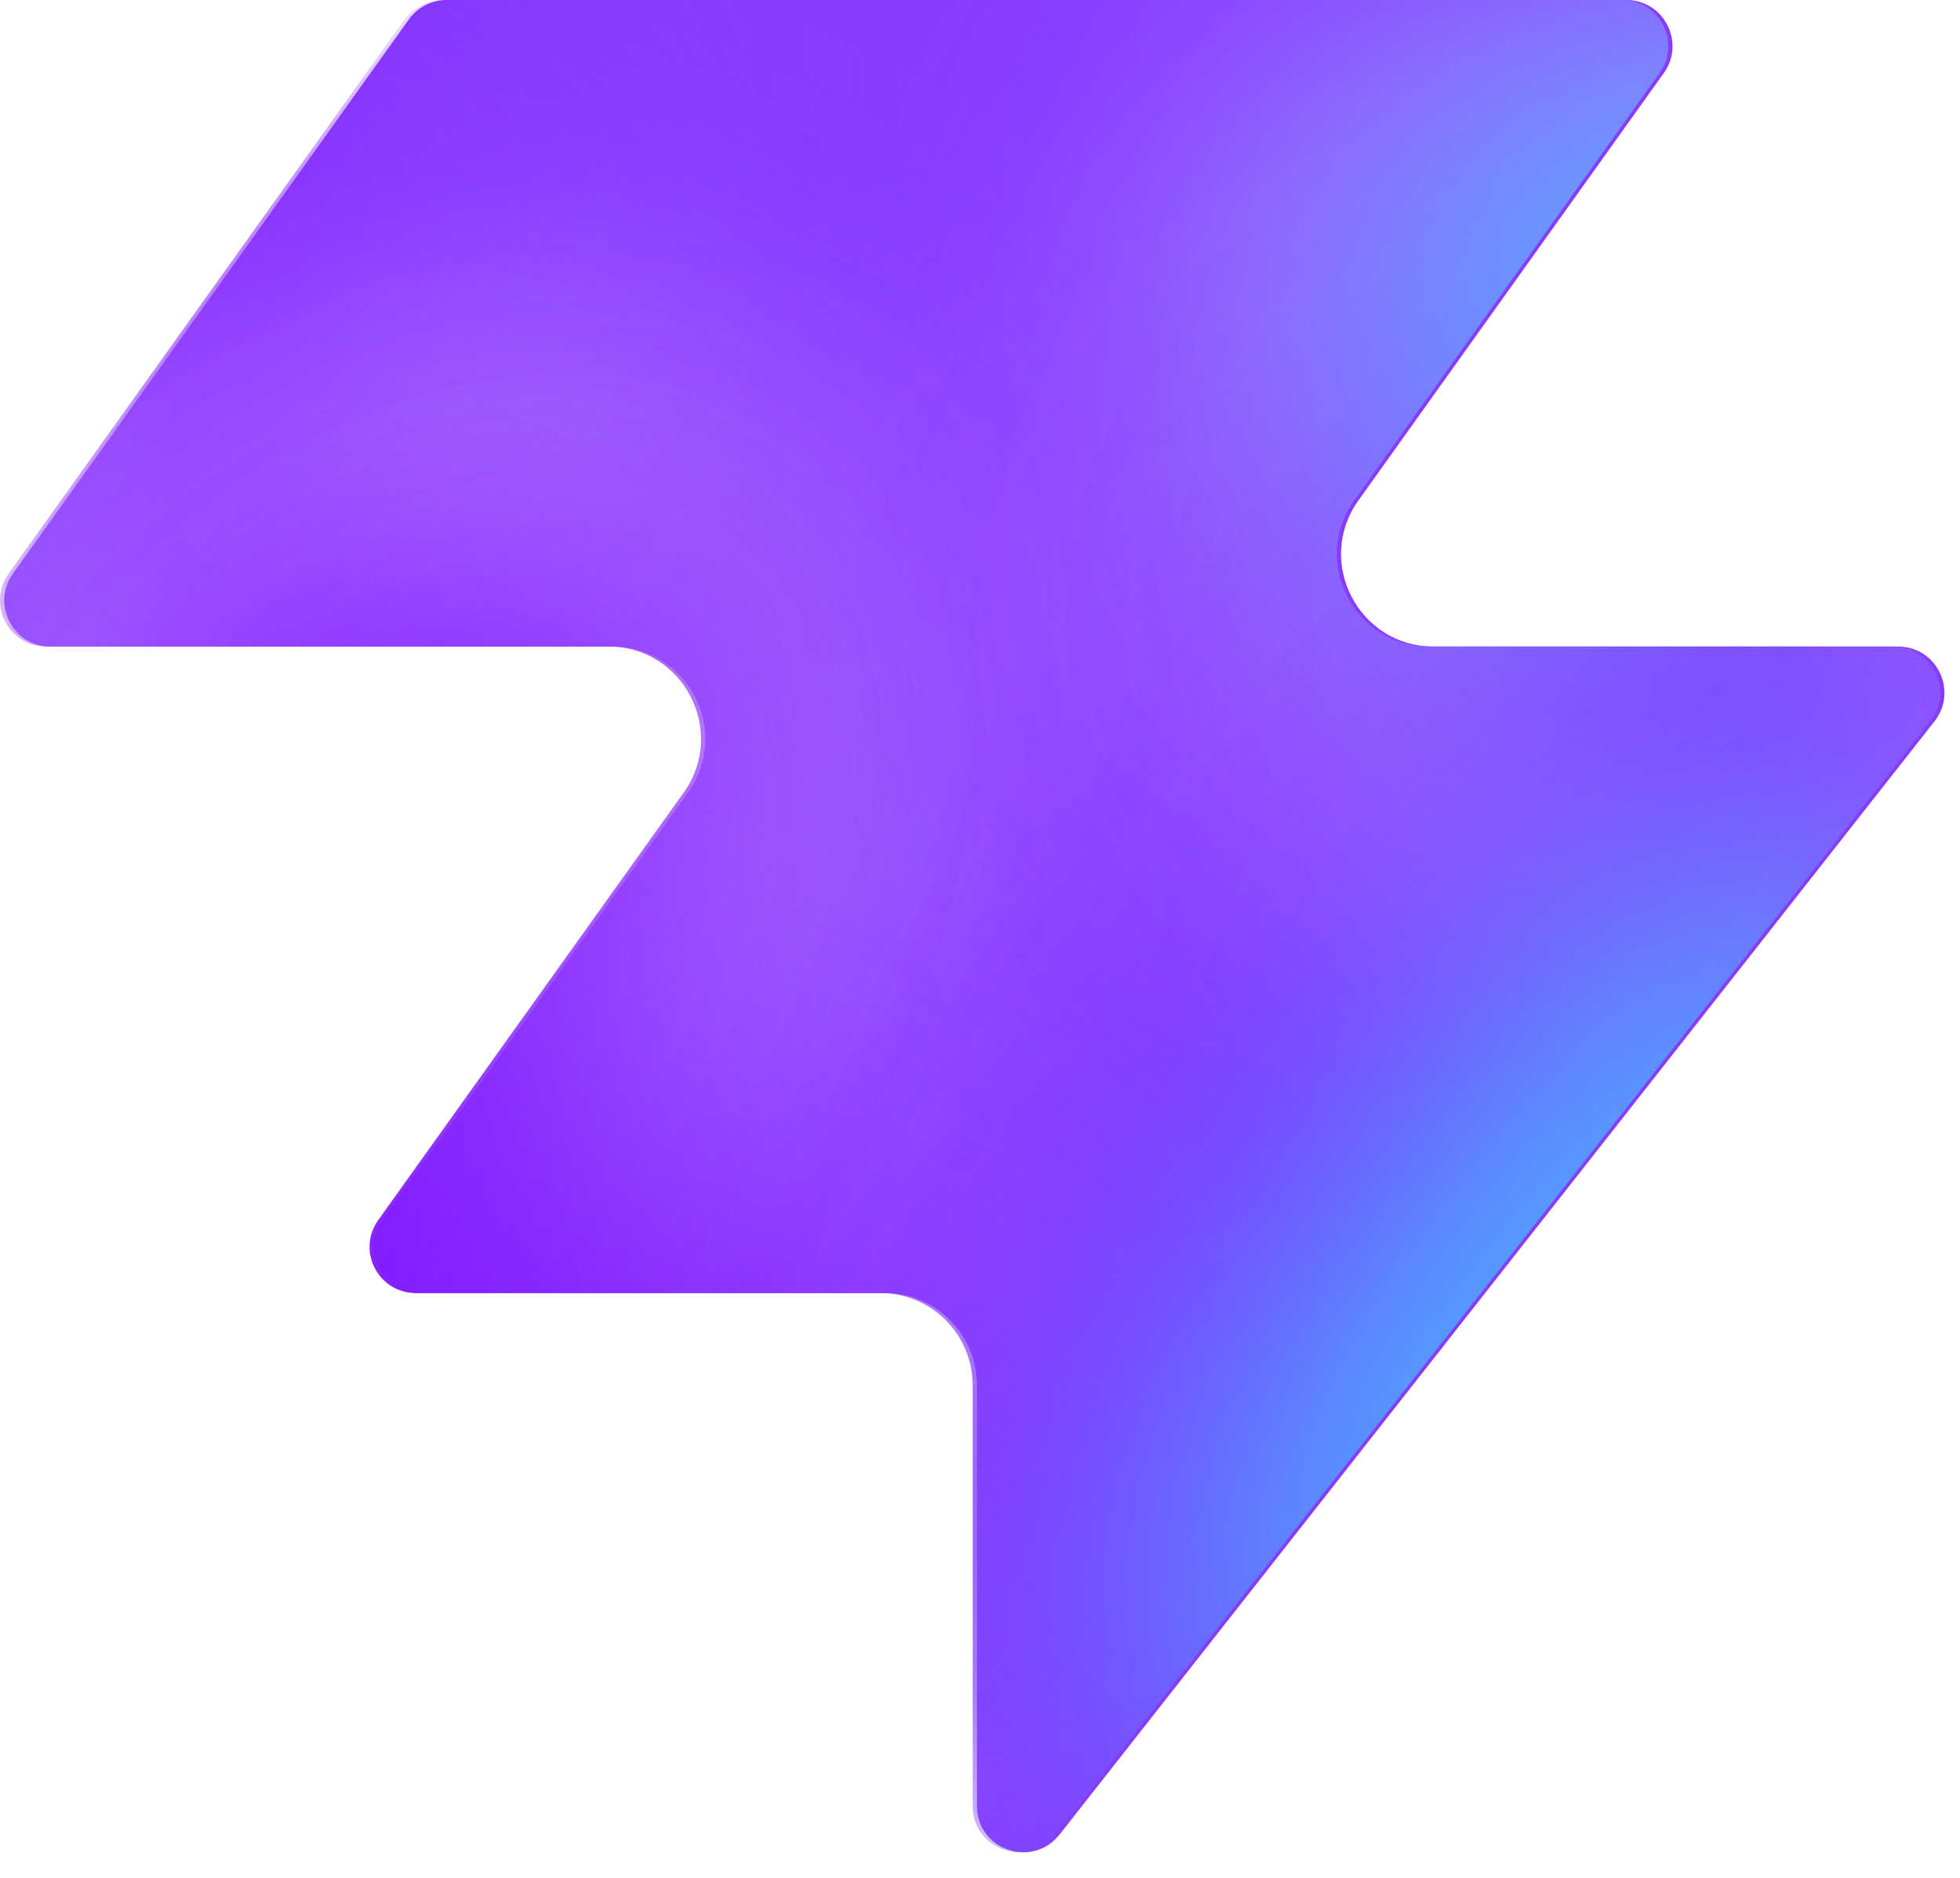
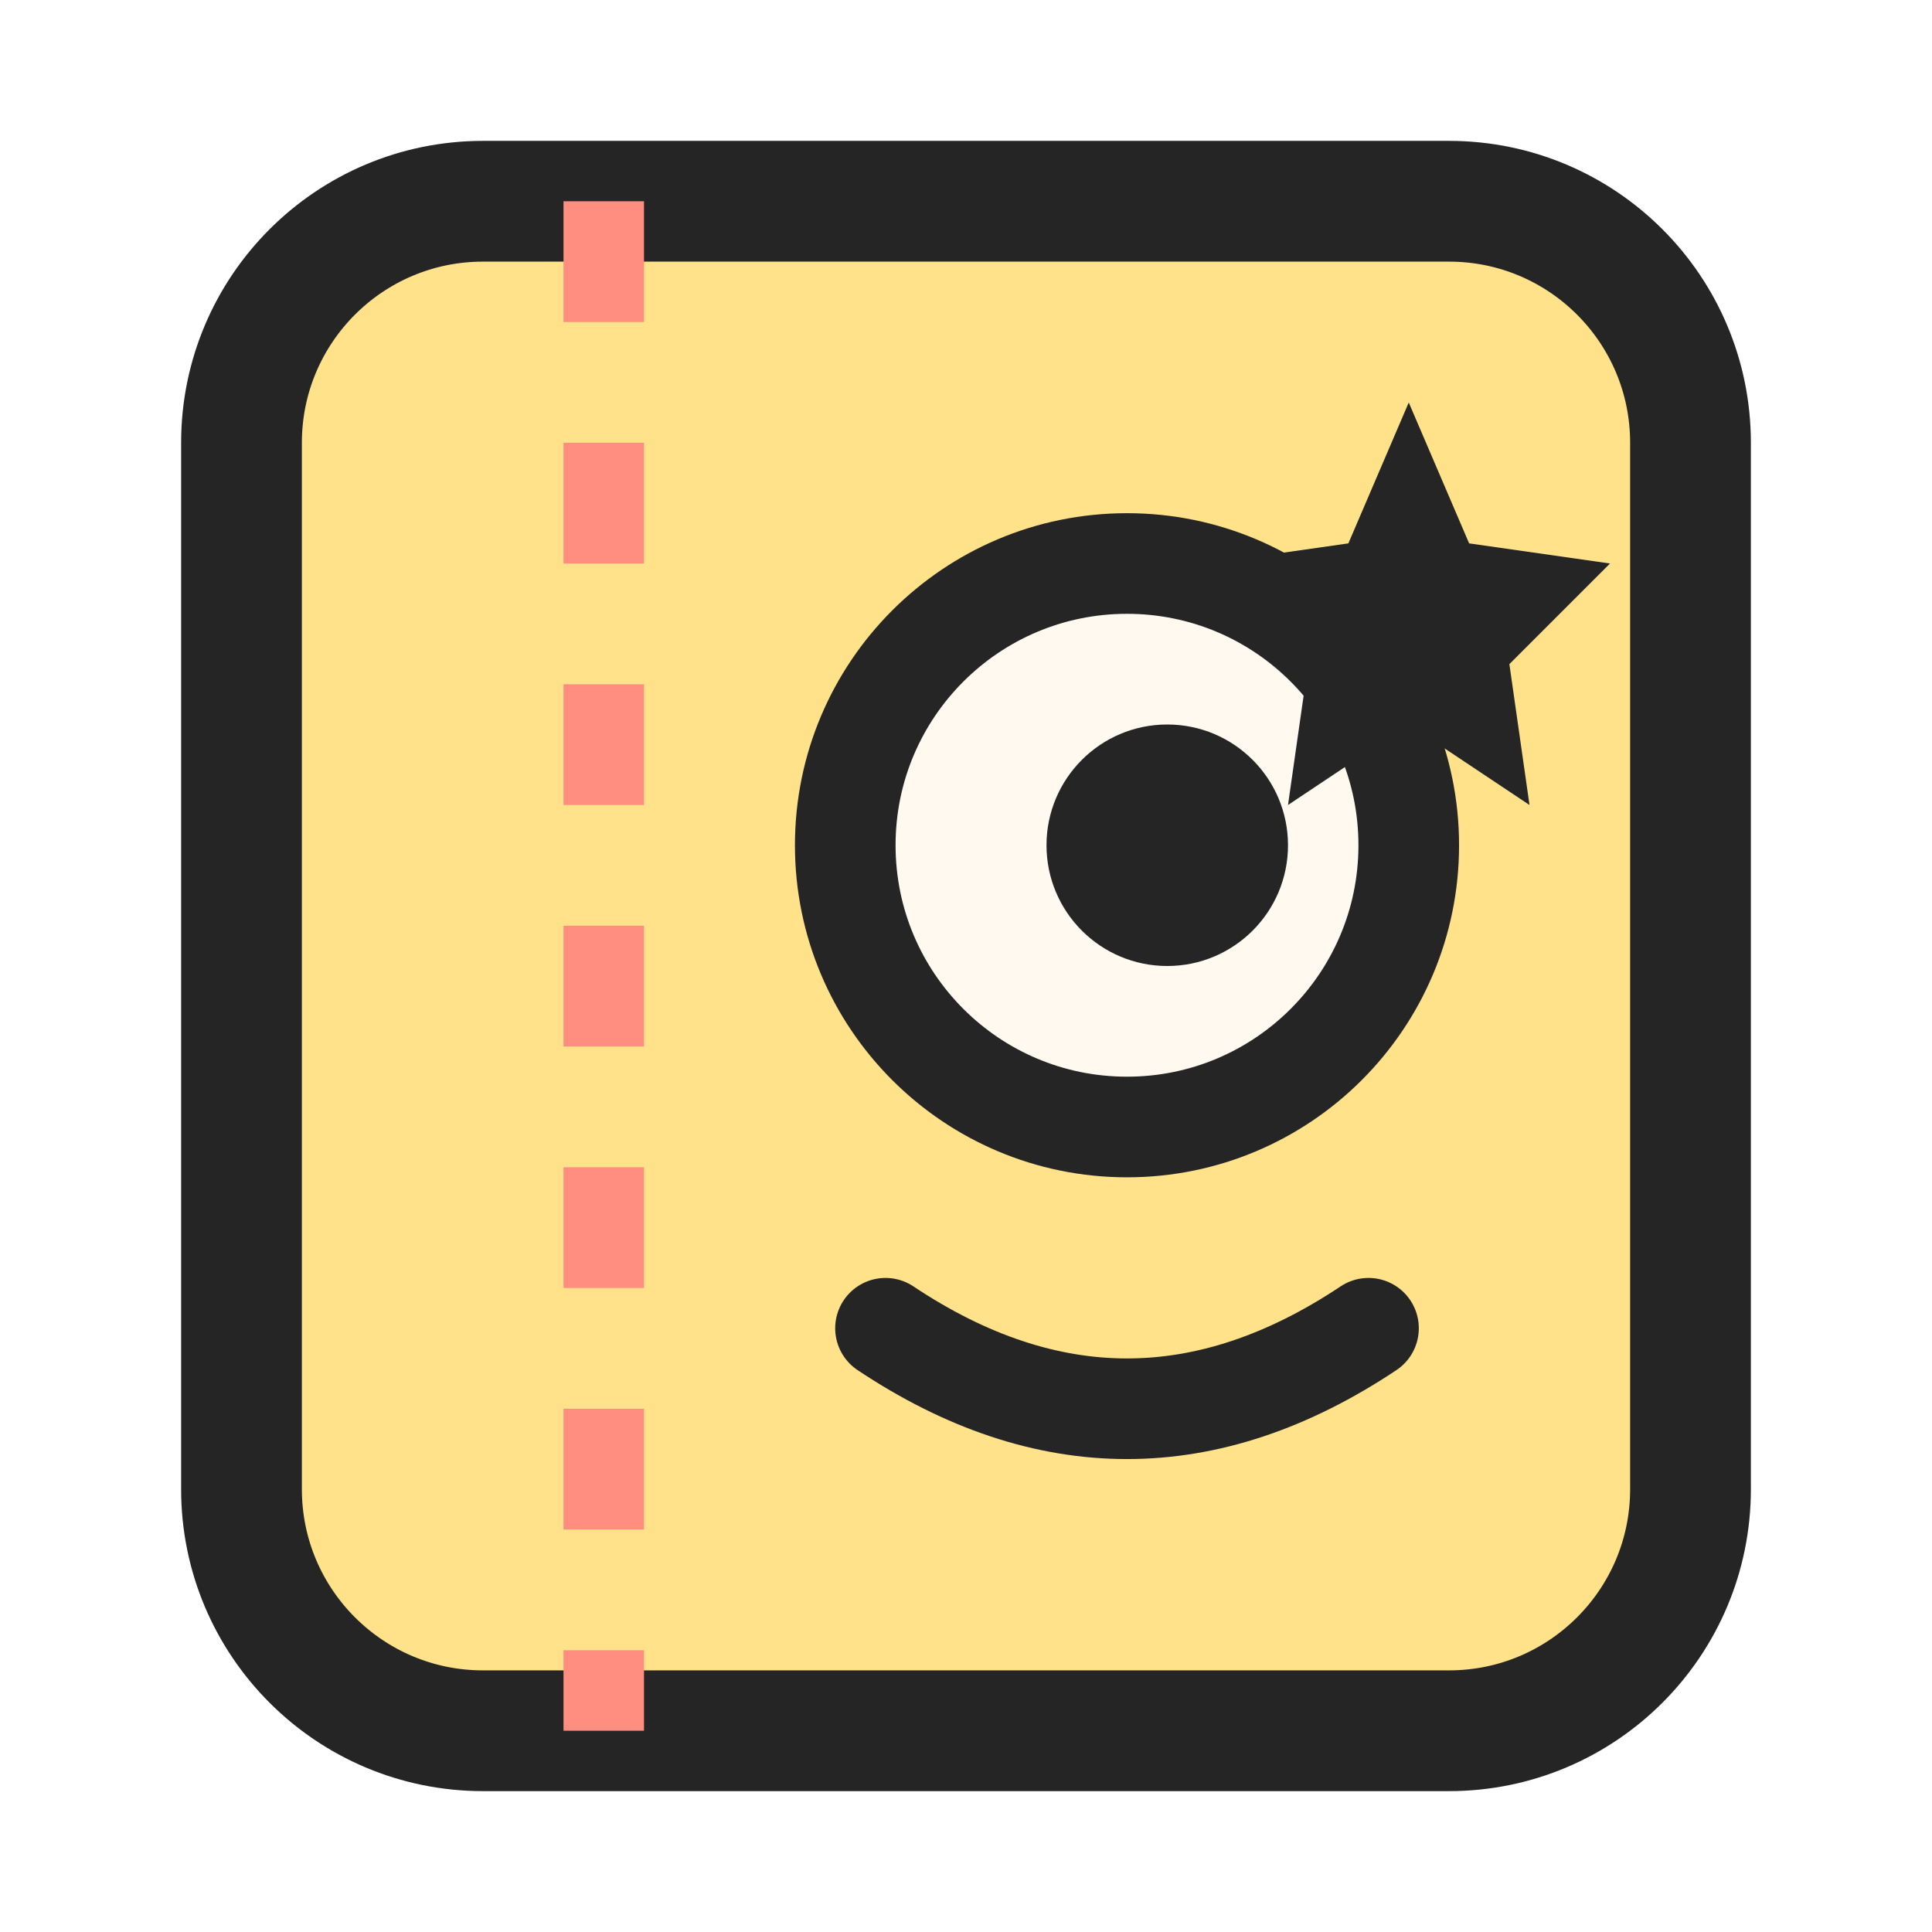
- <svg xmlns="http://www.w3.org/2000/svg" width="48" height="46" fill="none" viewBox="0 0 48 46">
-   <path fill="#863bff" d="M25.946 44.938c-.664.845-2.021.375-2.021-.698V33.937a2.26 2.26 0 0 0-2.262-2.262H10.287c-.92 0-1.456-1.04-.92-1.788l7.48-10.471c1.07-1.497 0-3.578-1.842-3.578H1.237c-.92 0-1.456-1.04-.92-1.788L10.013.474c.214-.297.556-.474.92-.474h28.894c.92 0 1.456 1.04.92 1.788l-7.48 10.471c-1.07 1.498 0 3.579 1.842 3.579h11.377c.943 0 1.473 1.088.89 1.83L25.947 44.94z" style="fill:#863bff;fill:color(display-p3 .525 .23 1);fill-opacity:1" />
-   <mask id="a" width="48" height="46" x="0" y="0" maskUnits="userSpaceOnUse" style="mask-type:alpha">
-     <path fill="#000" d="M25.842 44.938c-.664.844-2.021.375-2.021-.698V33.937a2.26 2.26 0 0 0-2.262-2.262H10.183c-.92 0-1.456-1.04-.92-1.788l7.48-10.471c1.07-1.498 0-3.579-1.842-3.579H1.133c-.92 0-1.456-1.04-.92-1.787L9.91.473c.214-.297.556-.474.92-.474h28.894c.92 0 1.456 1.04.92 1.788l-7.48 10.471c-1.07 1.498 0 3.578 1.842 3.578h11.377c.943 0 1.473 1.088.89 1.832L25.843 44.94z" style="fill:#000;fill-opacity:1" />
-   </mask>
-   <g mask="url(#a)">
-     <g filter="url(#b)">
-       <ellipse cx="5.508" cy="14.704" fill="#ede6ff" rx="5.508" ry="14.704" style="fill:#ede6ff;fill:color(display-p3 .927 .903 1);fill-opacity:1" transform="matrix(.00324 1 1 -.00324 -4.47 31.516)" />
-     </g>
-     <g filter="url(#c)">
-       <ellipse cx="10.399" cy="29.851" fill="#ede6ff" rx="10.399" ry="29.851" style="fill:#ede6ff;fill:color(display-p3 .927 .903 1);fill-opacity:1" transform="matrix(.00324 1 1 -.00324 -39.328 7.883)" />
-     </g>
-     <g filter="url(#d)">
-       <ellipse cx="5.508" cy="30.487" fill="#7e14ff" rx="5.508" ry="30.487" style="fill:#7e14ff;fill:color(display-p3 .492 .077 1);fill-opacity:1" transform="rotate(89.814 -25.913 -14.639)scale(1 -1)" />
-     </g>
-     <g filter="url(#e)">
-       <ellipse cx="5.508" cy="30.599" fill="#7e14ff" rx="5.508" ry="30.599" style="fill:#7e14ff;fill:color(display-p3 .492 .077 1);fill-opacity:1" transform="rotate(89.814 -32.644 -3.334)scale(1 -1)" />
-     </g>
-     <g filter="url(#f)">
-       <ellipse cx="5.508" cy="30.599" fill="#7e14ff" rx="5.508" ry="30.599" style="fill:#7e14ff;fill:color(display-p3 .492 .077 1);fill-opacity:1" transform="matrix(.00324 1 1 -.00324 -34.34 30.47)" />
-     </g>
-     <g filter="url(#g)">
-       <ellipse cx="14.072" cy="22.078" fill="#ede6ff" rx="14.072" ry="22.078" style="fill:#ede6ff;fill:color(display-p3 .927 .903 1);fill-opacity:1" transform="rotate(93.35 24.506 48.493)scale(-1 1)" />
-     </g>
-     <g filter="url(#h)">
-       <ellipse cx="3.47" cy="21.501" fill="#7e14ff" rx="3.47" ry="21.501" style="fill:#7e14ff;fill:color(display-p3 .492 .077 1);fill-opacity:1" transform="rotate(89.009 28.708 47.59)scale(-1 1)" />
-     </g>
-     <g filter="url(#i)">
-       <ellipse cx="3.47" cy="21.501" fill="#7e14ff" rx="3.47" ry="21.501" style="fill:#7e14ff;fill:color(display-p3 .492 .077 1);fill-opacity:1" transform="rotate(89.009 28.708 47.59)scale(-1 1)" />
-     </g>
-     <g filter="url(#j)">
-       <ellipse cx=".387" cy="8.972" fill="#7e14ff" rx="4.407" ry="29.108" style="fill:#7e14ff;fill:color(display-p3 .492 .077 1);fill-opacity:1" transform="rotate(39.51 .387 8.972)" />
-     </g>
-     <g filter="url(#k)">
-       <ellipse cx="47.523" cy="-6.092" fill="#7e14ff" rx="4.407" ry="29.108" style="fill:#7e14ff;fill:color(display-p3 .492 .077 1);fill-opacity:1" transform="rotate(37.892 47.523 -6.092)" />
-     </g>
-     <g filter="url(#l)">
-       <ellipse cx="41.412" cy="6.333" fill="#47bfff" rx="5.971" ry="9.665" style="fill:#47bfff;fill:color(display-p3 .28 .748 1);fill-opacity:1" transform="rotate(37.892 41.412 6.333)" />
-     </g>
-     <g filter="url(#m)">
-       <ellipse cx="-1.879" cy="38.332" fill="#7e14ff" rx="4.407" ry="29.108" style="fill:#7e14ff;fill:color(display-p3 .492 .077 1);fill-opacity:1" transform="rotate(37.892 -1.88 38.332)" />
-     </g>
-     <g filter="url(#n)">
-       <ellipse cx="-1.879" cy="38.332" fill="#7e14ff" rx="4.407" ry="29.108" style="fill:#7e14ff;fill:color(display-p3 .492 .077 1);fill-opacity:1" transform="rotate(37.892 -1.88 38.332)" />
-     </g>
-     <g filter="url(#o)">
-       <ellipse cx="35.651" cy="29.907" fill="#7e14ff" rx="4.407" ry="29.108" style="fill:#7e14ff;fill:color(display-p3 .492 .077 1);fill-opacity:1" transform="rotate(37.892 35.651 29.907)" />
-     </g>
-     <g filter="url(#p)">
-       <ellipse cx="38.418" cy="32.4" fill="#47bfff" rx="5.971" ry="15.297" style="fill:#47bfff;fill:color(display-p3 .28 .748 1);fill-opacity:1" transform="rotate(37.892 38.418 32.4)" />
-     </g>
-   </g>
-   <defs>
-     <filter id="b" width="60.045" height="41.654" x="-19.77" y="16.149" color-interpolation-filters="sRGB" filterUnits="userSpaceOnUse">
-       <feFlood flood-opacity="0" result="BackgroundImageFix" />
-       <feBlend in="SourceGraphic" in2="BackgroundImageFix" result="shape" />
-       <feGaussianBlur result="effect1_foregroundBlur_2002_17158" stdDeviation="7.659" />
-     </filter>
-     <filter id="c" width="90.34" height="51.437" x="-54.613" y="-7.533" color-interpolation-filters="sRGB" filterUnits="userSpaceOnUse">
-       <feFlood flood-opacity="0" result="BackgroundImageFix" />
-       <feBlend in="SourceGraphic" in2="BackgroundImageFix" result="shape" />
-       <feGaussianBlur result="effect1_foregroundBlur_2002_17158" stdDeviation="7.659" />
-     </filter>
-     <filter id="d" width="79.355" height="29.4" x="-49.64" y="2.03" color-interpolation-filters="sRGB" filterUnits="userSpaceOnUse">
-       <feFlood flood-opacity="0" result="BackgroundImageFix" />
-       <feBlend in="SourceGraphic" in2="BackgroundImageFix" result="shape" />
-       <feGaussianBlur result="effect1_foregroundBlur_2002_17158" stdDeviation="4.596" />
-     </filter>
-     <filter id="e" width="79.579" height="29.4" x="-45.045" y="20.029" color-interpolation-filters="sRGB" filterUnits="userSpaceOnUse">
-       <feFlood flood-opacity="0" result="BackgroundImageFix" />
-       <feBlend in="SourceGraphic" in2="BackgroundImageFix" result="shape" />
-       <feGaussianBlur result="effect1_foregroundBlur_2002_17158" stdDeviation="4.596" />
-     </filter>
-     <filter id="f" width="79.579" height="29.4" x="-43.513" y="21.178" color-interpolation-filters="sRGB" filterUnits="userSpaceOnUse">
-       <feFlood flood-opacity="0" result="BackgroundImageFix" />
-       <feBlend in="SourceGraphic" in2="BackgroundImageFix" result="shape" />
-       <feGaussianBlur result="effect1_foregroundBlur_2002_17158" stdDeviation="4.596" />
-     </filter>
-     <filter id="g" width="74.749" height="58.852" x="15.756" y="-17.901" color-interpolation-filters="sRGB" filterUnits="userSpaceOnUse">
-       <feFlood flood-opacity="0" result="BackgroundImageFix" />
-       <feBlend in="SourceGraphic" in2="BackgroundImageFix" result="shape" />
-       <feGaussianBlur result="effect1_foregroundBlur_2002_17158" stdDeviation="7.659" />
-     </filter>
-     <filter id="h" width="61.377" height="25.362" x="23.548" y="2.284" color-interpolation-filters="sRGB" filterUnits="userSpaceOnUse">
-       <feFlood flood-opacity="0" result="BackgroundImageFix" />
-       <feBlend in="SourceGraphic" in2="BackgroundImageFix" result="shape" />
-       <feGaussianBlur result="effect1_foregroundBlur_2002_17158" stdDeviation="4.596" />
-     </filter>
-     <filter id="i" width="61.377" height="25.362" x="23.548" y="2.284" color-interpolation-filters="sRGB" filterUnits="userSpaceOnUse">
-       <feFlood flood-opacity="0" result="BackgroundImageFix" />
-       <feBlend in="SourceGraphic" in2="BackgroundImageFix" result="shape" />
-       <feGaussianBlur result="effect1_foregroundBlur_2002_17158" stdDeviation="4.596" />
-     </filter>
-     <filter id="j" width="56.045" height="63.649" x="-27.636" y="-22.853" color-interpolation-filters="sRGB" filterUnits="userSpaceOnUse">
-       <feFlood flood-opacity="0" result="BackgroundImageFix" />
-       <feBlend in="SourceGraphic" in2="BackgroundImageFix" result="shape" />
-       <feGaussianBlur result="effect1_foregroundBlur_2002_17158" stdDeviation="4.596" />
-     </filter>
-     <filter id="k" width="54.814" height="64.646" x="20.116" y="-38.415" color-interpolation-filters="sRGB" filterUnits="userSpaceOnUse">
-       <feFlood flood-opacity="0" result="BackgroundImageFix" />
-       <feBlend in="SourceGraphic" in2="BackgroundImageFix" result="shape" />
-       <feGaussianBlur result="effect1_foregroundBlur_2002_17158" stdDeviation="4.596" />
-     </filter>
-     <filter id="l" width="33.541" height="35.313" x="24.641" y="-11.323" color-interpolation-filters="sRGB" filterUnits="userSpaceOnUse">
-       <feFlood flood-opacity="0" result="BackgroundImageFix" />
-       <feBlend in="SourceGraphic" in2="BackgroundImageFix" result="shape" />
-       <feGaussianBlur result="effect1_foregroundBlur_2002_17158" stdDeviation="4.596" />
-     </filter>
-     <filter id="m" width="54.814" height="64.646" x="-29.286" y="6.009" color-interpolation-filters="sRGB" filterUnits="userSpaceOnUse">
-       <feFlood flood-opacity="0" result="BackgroundImageFix" />
-       <feBlend in="SourceGraphic" in2="BackgroundImageFix" result="shape" />
-       <feGaussianBlur result="effect1_foregroundBlur_2002_17158" stdDeviation="4.596" />
-     </filter>
-     <filter id="n" width="54.814" height="64.646" x="-29.286" y="6.009" color-interpolation-filters="sRGB" filterUnits="userSpaceOnUse">
-       <feFlood flood-opacity="0" result="BackgroundImageFix" />
-       <feBlend in="SourceGraphic" in2="BackgroundImageFix" result="shape" />
-       <feGaussianBlur result="effect1_foregroundBlur_2002_17158" stdDeviation="4.596" />
-     </filter>
-     <filter id="o" width="54.814" height="64.646" x="8.244" y="-2.416" color-interpolation-filters="sRGB" filterUnits="userSpaceOnUse">
-       <feFlood flood-opacity="0" result="BackgroundImageFix" />
-       <feBlend in="SourceGraphic" in2="BackgroundImageFix" result="shape" />
-       <feGaussianBlur result="effect1_foregroundBlur_2002_17158" stdDeviation="4.596" />
-     </filter>
-     <filter id="p" width="39.409" height="43.623" x="18.713" y="10.588" color-interpolation-filters="sRGB" filterUnits="userSpaceOnUse">
-       <feFlood flood-opacity="0" result="BackgroundImageFix" />
-       <feBlend in="SourceGraphic" in2="BackgroundImageFix" result="shape" />
-       <feGaussianBlur result="effect1_foregroundBlur_2002_17158" stdDeviation="4.596" />
-     </filter>
-   </defs>
+ <svg xmlns="http://www.w3.org/2000/svg" viewBox="0 0 48 48" width="48" height="48" fill="none">
+   <rect x="6" y="5" width="36" height="38" rx="6" fill="#FFE28A" stroke="#252525" stroke-width="3" />
+   <line x1="15" y1="5" x2="15" y2="43" stroke="#FF8D80" stroke-width="2" stroke-dasharray="3 3" />
+   <circle cx="28" cy="21" r="7" stroke="#252525" stroke-width="2.5" fill="#FFF9EF" />
+   <circle cx="29" cy="21" r="3" fill="#252525" />
+   <path d="M22 33 Q 28 37 34 33" stroke="#252525" stroke-width="2.5" stroke-linecap="round" />
+   <polygon points="35,10 36.5,13.5 40,14 37.5,16.5 38,20 35,18 32,20 32.5,16.5 30,14 33.5,13.5" fill="#252525" />
</svg>
